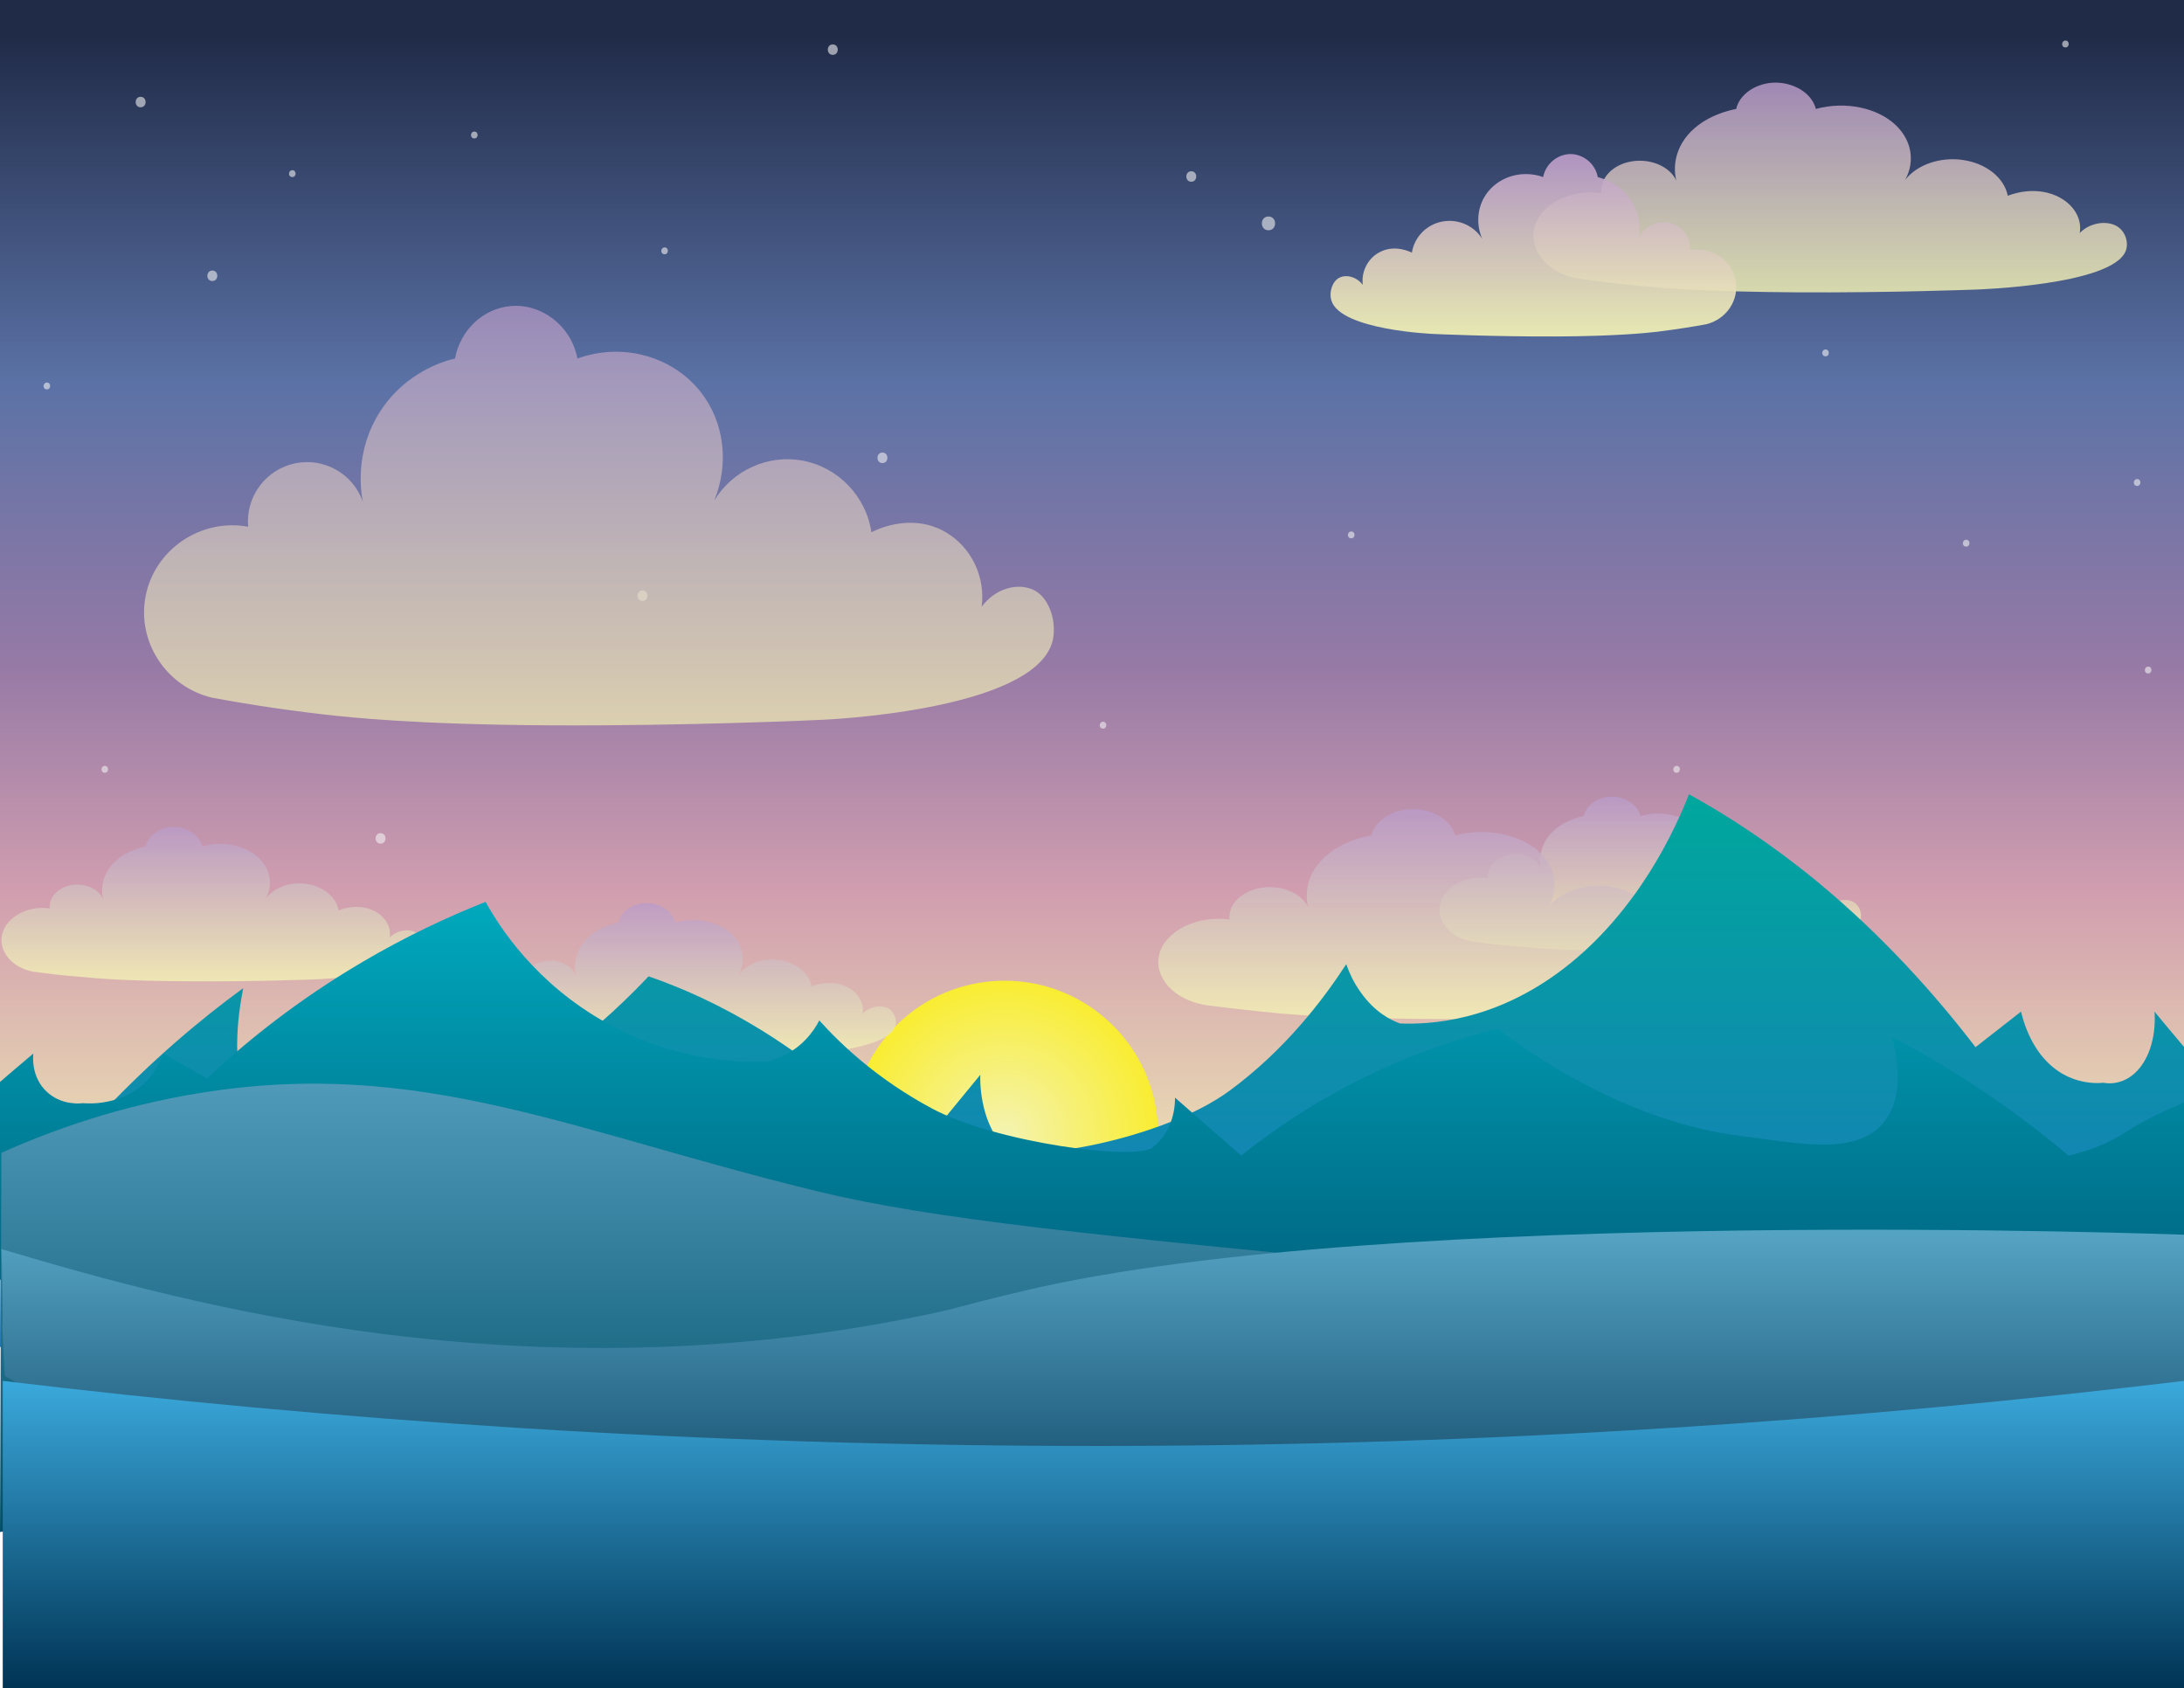
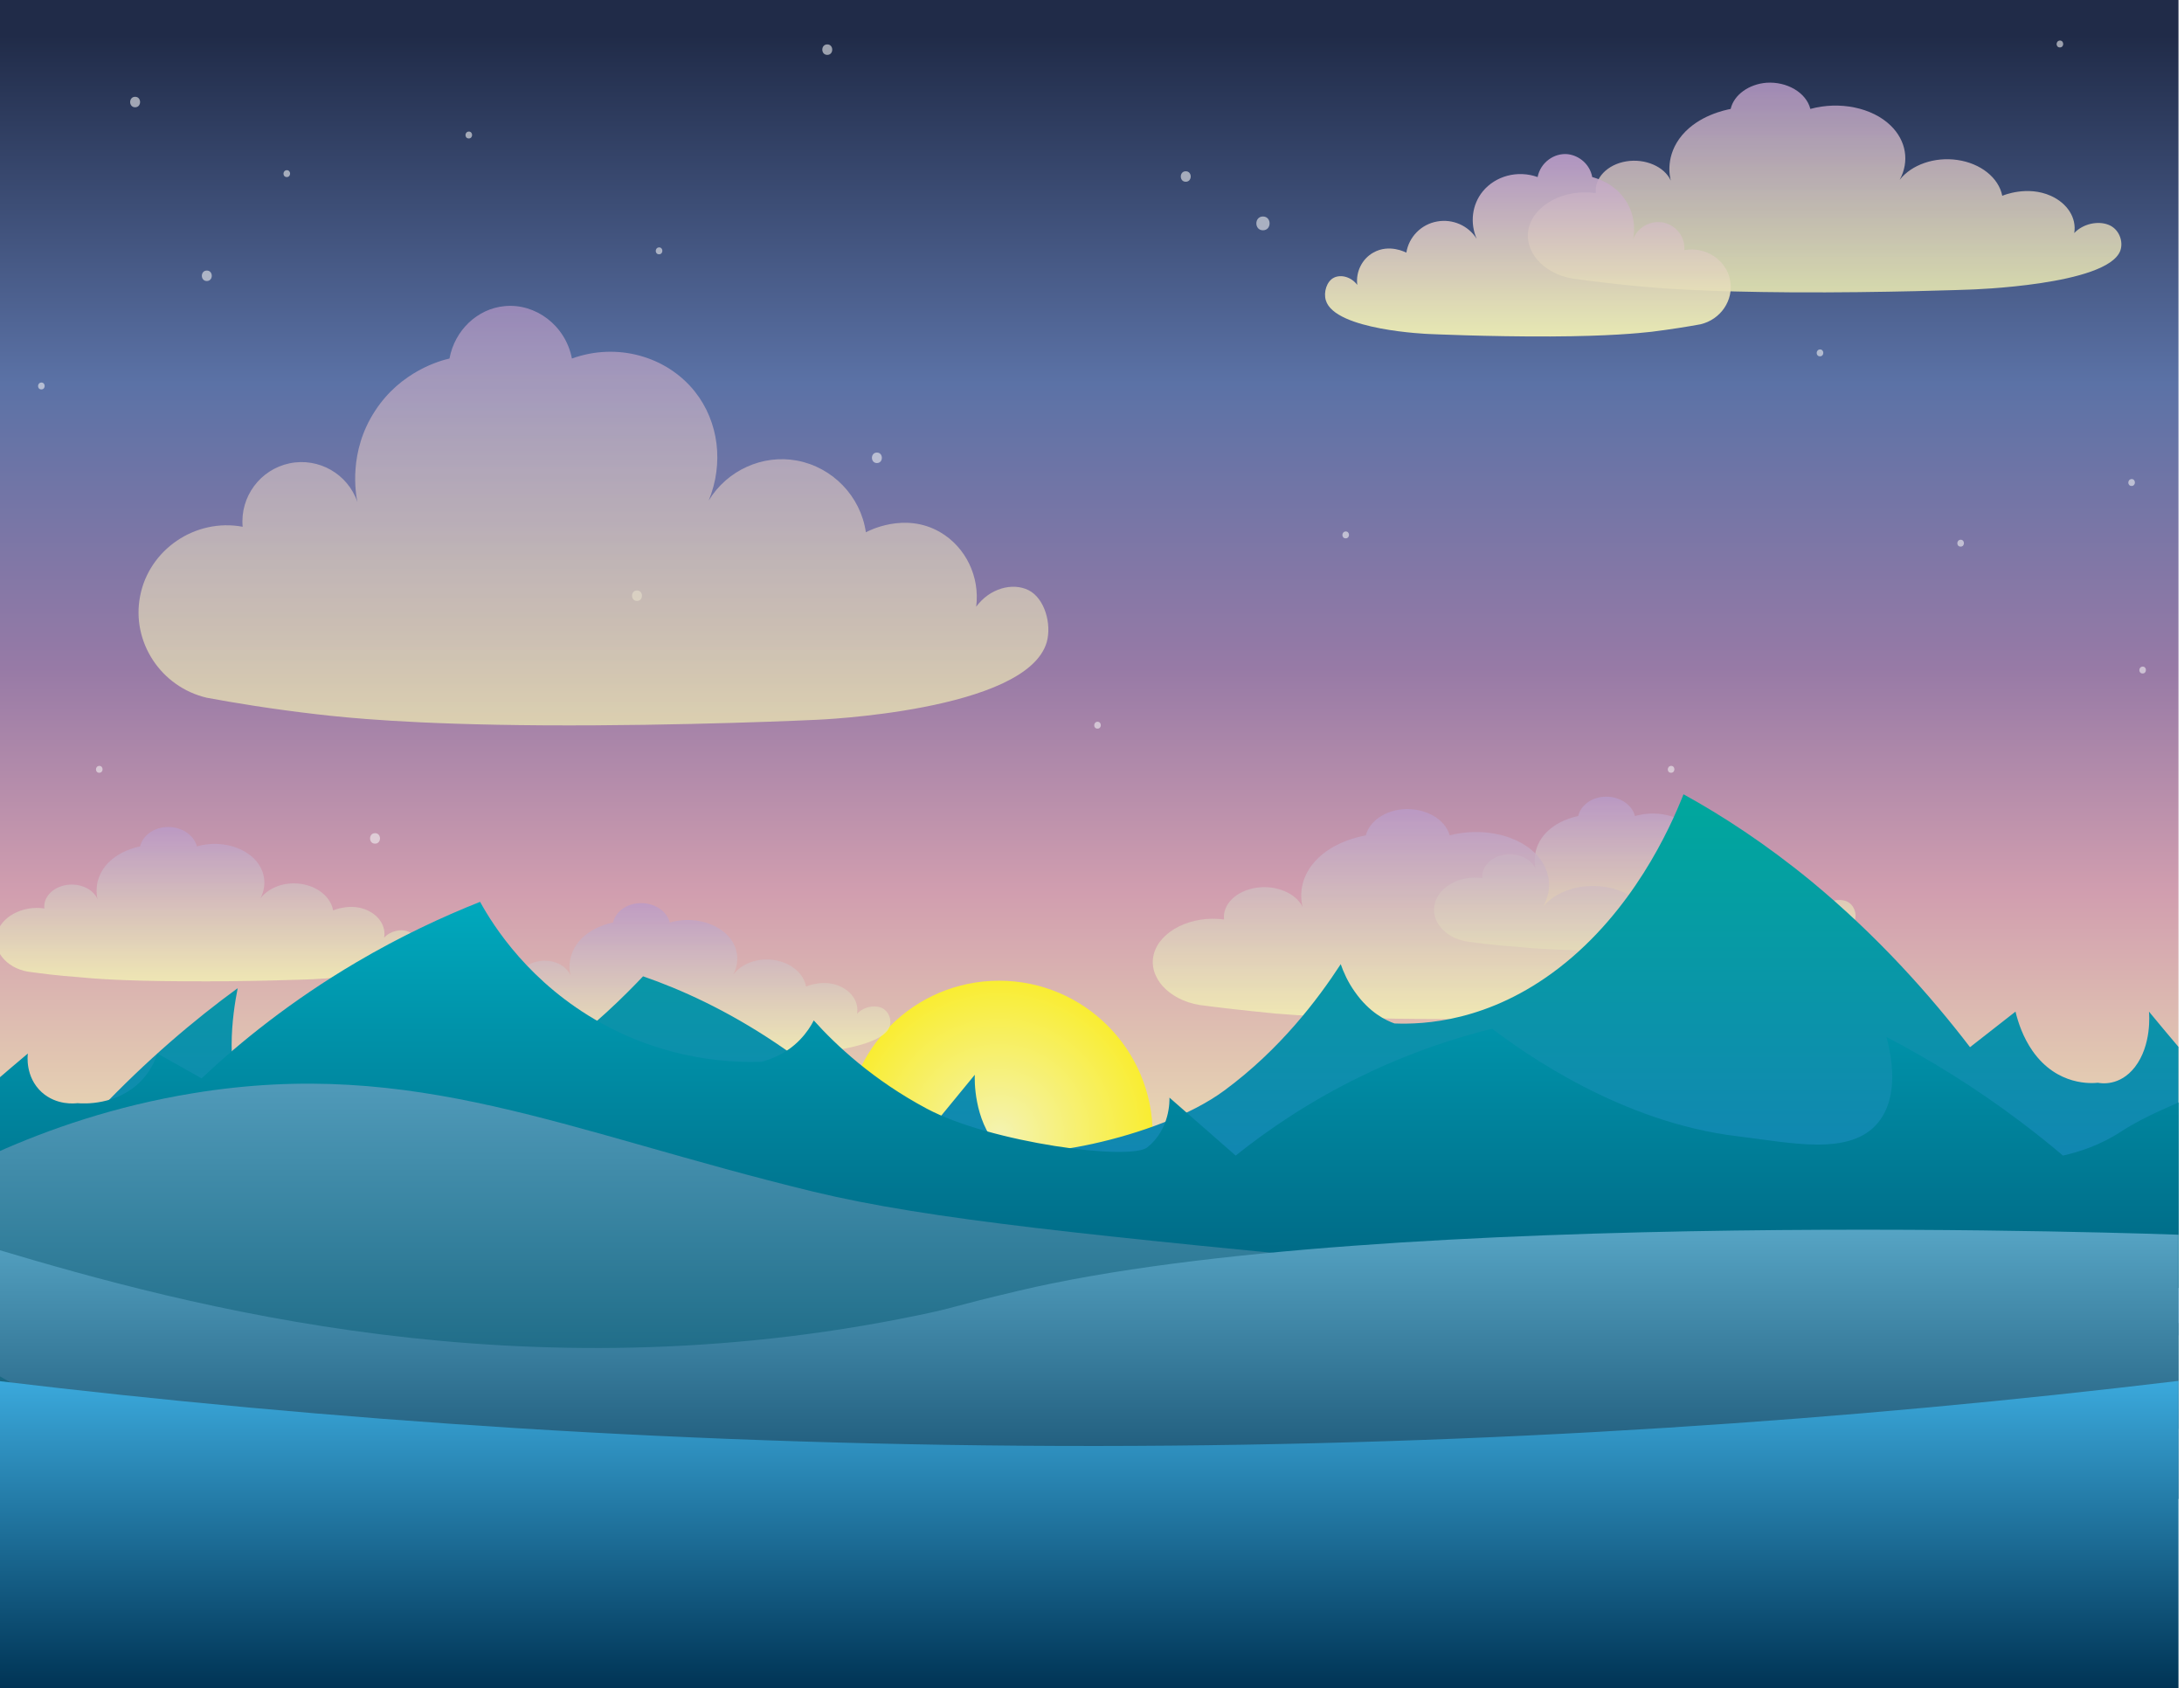
- <svg xmlns="http://www.w3.org/2000/svg" enable-background="new 0 0 792 612" version="1.1" viewBox="0 0 792 612">
+ <svg xmlns="http://www.w3.org/2000/svg" enable-background="new 0 0 792 612" version="1.1" viewBox="2 0 792 612">
  <style type="text/css">
	.st0{fill:url(#t);}
	.st1{opacity:0.59;}
	.st2{fill:#F1F2F2;}
	.st3{fill:url(#u);}
	.st4{opacity:0.68;fill:url(#v);}
	.st5{opacity:0.82;fill:url(#w);}
	.st6{opacity:0.92;fill:url(#x);}
	.st7{opacity:0.79;fill:url(#y);}
	.st8{opacity:0.79;fill:url(#z);}
	.st9{opacity:0.79;fill:url(#aa);}
	.st10{opacity:0.79;fill:url(#ab);}
	.st11{fill:url(#o);}
	.st12{fill:url(#p);}
	.st13{fill:url(#q);}
	.st14{fill:url(#r);}
	.st15{fill:url(#s);}
	.st16{fill:url(#SVGID_15_);}
	.st17{fill:url(#SVGID_16_);}
	.st18{opacity:0.68;fill:url(#SVGID_17_);}
	.st19{opacity:0.82;fill:url(#SVGID_18_);}
	.st20{opacity:0.92;fill:url(#SVGID_19_);}
	.st21{opacity:0.79;fill:url(#SVGID_20_);}
	.st22{opacity:0.79;fill:url(#SVGID_21_);}
	.st23{opacity:0.79;fill:url(#SVGID_22_);}
	.st24{opacity:0.79;fill:url(#SVGID_23_);}
	.st25{fill:url(#SVGID_24_);}
	.st26{fill:url(#SVGID_25_);}
	.st27{fill:url(#SVGID_26_);}
	.st28{fill:url(#SVGID_27_);}
	.st29{fill:url(#SVGID_28_);}
	.st30{fill:url(#SVGID_29_);}
	.st31{fill:url(#SVGID_30_);}
	.st32{opacity:0.68;fill:url(#SVGID_31_);}
	.st33{opacity:0.82;fill:url(#SVGID_32_);}
	.st34{opacity:0.92;fill:url(#SVGID_33_);}
	.st35{opacity:0.79;fill:url(#SVGID_34_);}
	.st36{opacity:0.79;fill:url(#SVGID_35_);}
	.st37{opacity:0.79;fill:url(#SVGID_36_);}
	.st38{opacity:0.79;fill:url(#SVGID_37_);}
	.st39{fill:url(#SVGID_38_);}
	.st40{fill:url(#SVGID_39_);}
	.st41{fill:url(#SVGID_40_);}
	.st42{fill:url(#SVGID_41_);}
	.st43{fill:url(#SVGID_42_);}
	.st44{fill:url(#SVGID_43_);}
	.st45{fill:url(#SVGID_44_);}
	.st46{opacity:0.68;fill:url(#SVGID_45_);}
	.st47{opacity:0.82;fill:url(#SVGID_46_);}
	.st48{opacity:0.92;fill:url(#SVGID_47_);}
	.st49{opacity:0.79;fill:url(#SVGID_48_);}
	.st50{opacity:0.79;fill:url(#SVGID_49_);}
	.st51{opacity:0.79;fill:url(#SVGID_50_);}
	.st52{opacity:0.79;fill:url(#SVGID_51_);}
	.st53{fill:url(#SVGID_52_);}
	.st54{fill:url(#SVGID_53_);}
	.st55{fill:url(#SVGID_54_);}
	.st56{fill:url(#SVGID_55_);}
	.st57{fill:url(#SVGID_56_);}
	.st58{fill:url(#SVGID_57_);}
	.st59{fill:url(#SVGID_58_);}
	.st60{opacity:0.68;fill:url(#SVGID_59_);}
	.st61{opacity:0.82;fill:url(#SVGID_60_);}
	.st62{opacity:0.92;fill:url(#SVGID_61_);}
	.st63{opacity:0.79;fill:url(#SVGID_62_);}
	.st64{opacity:0.79;fill:url(#SVGID_63_);}
	.st65{opacity:0.79;fill:url(#SVGID_64_);}
	.st66{opacity:0.79;fill:url(#SVGID_65_);}
	.st67{fill:url(#SVGID_66_);}
	.st68{fill:url(#SVGID_67_);}
	.st69{fill:url(#SVGID_68_);}
	.st70{fill:url(#SVGID_69_);}
	.st71{fill:url(#SVGID_70_);}
</style>
  <linearGradient id="t" x1="396" x2="396" y1="-9.0949e-13" y2="456" gradientUnits="userSpaceOnUse">
    <stop stop-color="#202B48" offset=".028" />
    <stop stop-color="#5B72A6" offset=".305" />
    <stop stop-color="#977AA6" offset=".531" />
    <stop stop-color="#D19EAF" offset=".71" />
    <stop stop-color="#F4F3B4" offset=".995" />
  </linearGradient>
  <rect class="st0" width="792" height="456" />
  <g class="st1">
    <path class="st2" d="m302 19.9c2.4 0 2.4-3.8 0-3.8s-2.4 3.8 0 3.8z" />
    <path class="st2" d="m460 83.5c3.2 0 3.2-5 0-5s-3.2 5 0 5z" />
    <path class="st2" d="m172 50.2c1.6 0 1.6-2.5 0-2.5-1.6 0.1-1.6 2.5 0 2.5z" />
    <path class="st2" d="m241 92.2c1.6 0 1.6-2.5 0-2.5-1.6 0.1-1.6 2.5 0 2.5z" />
    <path class="st2" d="m400 264.2c1.6 0 1.6-2.5 0-2.5-1.6 0.1-1.6 2.5 0 2.5z" />
    <path class="st2" d="m490 195.2c1.6 0 1.6-2.5 0-2.5-1.6 0.1-1.6 2.5 0 2.5z" />
    <path class="st2" d="m608 280.2c1.6 0 1.6-2.5 0-2.5-1.6 0.1-1.6 2.5 0 2.5z" />
    <path class="st2" d="m713 198.2c1.6 0 1.6-2.5 0-2.5-1.6 0.1-1.6 2.5 0 2.5z" />
    <path class="st2" d="m775 176.2c1.6 0 1.6-2.5 0-2.5-1.6 0.1-1.6 2.5 0 2.5z" />
    <path class="st2" d="m779 244.2c1.6 0 1.6-2.5 0-2.5-1.6 0.1-1.6 2.5 0 2.5z" />
    <path class="st2" d="m662 129.2c1.6 0 1.6-2.5 0-2.5-1.6 0.1-1.6 2.5 0 2.5z" />
    <path class="st2" d="m749 17.2c1.6 0 1.6-2.5 0-2.5-1.6 0.1-1.6 2.5 0 2.5z" />
    <path class="st2" d="m38 280.2c1.6 0 1.6-2.5 0-2.5-1.6 0.1-1.6 2.5 0 2.5z" />
    <path class="st2" d="m17 141.2c1.6 0 1.6-2.5 0-2.5-1.6 0.1-1.6 2.5 0 2.5z" />
    <path class="st2" d="m106 64.2c1.6 0 1.6-2.5 0-2.5-1.6 0.1-1.6 2.5 0 2.5z" />
    <path class="st2" d="m51 38.9c2.4 0 2.4-3.8 0-3.8s-2.4 3.8 0 3.8z" />
    <path class="st2" d="m77 101.9c2.4 0 2.4-3.8 0-3.8s-2.4 3.8 0 3.8z" />
    <path class="st2" d="m432 65.9c2.4 0 2.4-3.8 0-3.8s-2.4 3.8 0 3.8z" />
    <path class="st2" d="m320 167.9c2.4 0 2.4-3.8 0-3.8s-2.4 3.8 0 3.8z" />
    <path class="st2" d="m138 305.9c2.4 0 2.4-3.8 0-3.8s-2.4 3.8 0 3.8z" />
    <path class="st2" d="m233 217.9c2.4 0 2.4-3.8 0-3.8s-2.4 3.8 0 3.8z" />
  </g>
  <radialGradient id="u" cx="364.35" cy="411.29" r="55.708" gradientUnits="userSpaceOnUse">
    <stop stop-color="#F4F3B0" offset=".01" />
    <stop stop-color="#F9ED32" offset="1" />
  </radialGradient>
  <circle class="st3" cx="364.3" cy="411.3" r="55.7" />
  <linearGradient id="v" x1="217.2" x2="217.2" y1="110.9" y2="263.03" gradientUnits="userSpaceOnUse">
    <stop stop-color="#BA9BC9" offset="0" />
    <stop stop-color="#F4F3B4" offset=".995" />
  </linearGradient>
  <path class="st4" d="m77 253c-16.7-3.9-27.4-20.3-24.2-36.8 3.2-16.9 20-28.4 37.2-25.2-1-10.9 6.4-20.8 17-23 10.5-2.2 21.1 3.8 24.6 14-0.6-3-3.3-18.2 6.4-33 9.4-14.5 23.9-18.3 27-19 1.9-10.3 10.2-18.1 20-19 11.2-1.1 22.1 7 24.4 19 16.3-5.9 34.3-0.9 44.6 12 8.7 11 10.5 26.1 5 39.5 6.7-11 19.5-16.8 32-14.5 12.9 2.4 23.1 12.9 25 26 0.6-0.3 14-7.6 27 0 9.2 5.4 14.4 16.1 13 27 4.9-6.7 13.2-8.9 19-6 5.9 3 8.4 12.3 6.6 18.8-7.2 25.2-83.6 28.2-83.6 28.2s-48.4 2.3-99 2c-47.8-0.3-71.7-2.8-82-4-16.5-1.9-30.3-4.2-40-6z" />
  <linearGradient id="w" x1="663.58" x2="663.58" y1="29.904" y2="105.97" gradientUnits="userSpaceOnUse">
    <stop stop-color="#BA9BC9" offset="0" />
    <stop stop-color="#F4F3B4" offset=".995" />
  </linearGradient>
  <path class="st5" d="m572.2 101c-10.9-1.9-17.8-10.2-15.8-18.4 2.1-8.5 13-14.2 24.3-12.6-0.6-5.4 4.2-10.4 11.1-11.5 6.8-1.1 13.8 1.9 16.1 7-0.4-1.5-2.1-9.1 4.1-16.5 6.1-7.2 15.6-9.1 17.6-9.5 1.2-5.2 6.7-9 13-9.5 7.3-0.5 14.4 3.5 15.9 9.5 10.6-2.9 22.4-0.5 29.1 6 5.7 5.5 6.9 13.1 3.3 19.7 4.3-5.5 12.7-8.4 20.9-7.2 8.4 1.2 15 6.4 16.3 13 0.4-0.2 9.1-3.8 17.6 0 6 2.7 9.4 8 8.5 13.5 3.2-3.4 8.6-4.5 12.4-3 3.9 1.5 5.5 6.1 4.3 9.4-4.7 12.6-54.5 14.1-54.5 14.1s-31.6 1.2-64.6 1c-31.2-0.2-46.8-1.4-53.5-2-10.8-1-19.8-2.1-26.1-3z" />
  <linearGradient id="x" x1="267.39" x2="267.39" y1="55.904" y2="122" gradientTransform="matrix(-1.1403 0 0 1 860.91 0)" gradientUnits="userSpaceOnUse">
    <stop stop-color="#BA9BC9" offset="0" />
    <stop stop-color="#F4F3B4" offset=".995" />
  </linearGradient>
  <path class="st6" d="m618.6 117.6c7.4-1.7 12.2-8.8 10.8-16-1.4-7.4-8.9-12.3-16.6-10.9 0.4-4.7-2.9-9-7.6-10-4.7-0.9-9.4 1.7-11 6.1 0.3-1.3 1.5-7.9-2.8-14.3-4.2-6.3-10.7-7.9-12-8.3-0.8-4.5-4.6-7.8-8.9-8.3-5-0.5-9.9 3.1-10.9 8.3-7.3-2.6-15.3-0.4-19.9 5.2-3.9 4.8-4.7 11.4-2.2 17.2-3-4.8-8.7-7.3-14.3-6.3-5.8 1-10.3 5.6-11.2 11.3-0.3-0.1-6.2-3.3-12 0-4.1 2.3-6.4 7-5.8 11.7-2.2-2.9-5.9-3.9-8.5-2.6s-3.8 5.3-2.9 8.2c3.2 10.9 37.3 12.2 37.3 12.2s21.6 1 44.2 0.9c21.3-0.1 32-1.2 36.6-1.7 7.2-0.9 13.3-1.9 17.7-2.7z" />
  <linearGradient id="y" x1="248.47" x2="248.47" y1="327.57" y2="383.6" gradientUnits="userSpaceOnUse">
    <stop stop-color="#BA9BC9" offset="0" />
    <stop stop-color="#F4F3B4" offset=".995" />
  </linearGradient>
  <path class="st7" d="m183.5 379.9c-7.7-1.4-12.7-7.5-11.2-13.6 1.5-6.2 9.3-10.5 17.3-9.3-0.5-4 3-7.7 7.9-8.5s9.8 1.4 11.4 5.2c-0.3-1.1-1.5-6.7 2.9-12.2 4.4-5.3 11.1-6.7 12.5-7 0.9-3.8 4.7-6.7 9.3-7 5.2-0.4 10.2 2.6 11.3 7 7.6-2.2 15.9-0.3 20.7 4.4 4 4 4.9 9.6 2.3 14.5 3.1-4.1 9-6.2 14.8-5.3 6 0.9 10.7 4.7 11.6 9.6 0.3-0.1 6.5-2.8 12.5 0 4.3 2 6.7 5.9 6 9.9 2.3-2.5 6.1-3.3 8.8-2.2s3.9 4.5 3 6.9c-3.3 9.3-38.7 10.4-38.7 10.4s-22.5 0.9-45.9 0.7c-22.2-0.1-33.3-1-38-1.5-7.6-0.5-14-1.3-18.5-2z" />
  <linearGradient id="z" x1="77" x2="77" y1="299.93" y2="355.96" gradientUnits="userSpaceOnUse">
    <stop stop-color="#BA9BC9" offset="0" />
    <stop stop-color="#F4F3B4" offset=".995" />
  </linearGradient>
  <path class="st8" d="m12 352.3c-7.7-1.4-12.7-7.5-11.2-13.6 1.5-6.2 9.3-10.5 17.3-9.3-0.5-4 3-7.7 7.9-8.5s9.8 1.4 11.4 5.2c-0.3-1.1-1.5-6.7 2.9-12.2 4.4-5.3 11.1-6.7 12.5-7 0.9-3.8 4.7-6.7 9.3-7 5.2-0.4 10.2 2.6 11.3 7 7.6-2.2 15.9-0.3 20.7 4.4 4 4 4.9 9.6 2.3 14.5 3.1-4.1 9-6.2 14.8-5.3 6 0.9 10.7 4.7 11.6 9.6 0.3-0.1 6.5-2.8 12.5 0 4.3 2 6.7 5.9 6 9.9 2.3-2.5 6.1-3.3 8.8-2.2s3.9 4.5 3 6.9c-3.3 9.3-38.7 10.4-38.7 10.4s-22.5 0.9-45.9 0.7c-22.2-0.1-33.3-1-38-1.5-7.6-0.5-14-1.4-18.5-2z" />
  <linearGradient id="aa" x1="598.53" x2="598.53" y1="288.97" y2="345" gradientUnits="userSpaceOnUse">
    <stop stop-color="#BA9BC9" offset="0" />
    <stop stop-color="#F4F3B4" offset=".995" />
  </linearGradient>
  <path class="st9" d="m533.5 341.3c-7.7-1.4-12.7-7.5-11.2-13.6 1.5-6.2 9.3-10.5 17.3-9.3-0.5-4 3-7.7 7.9-8.5s9.8 1.4 11.4 5.2c-0.3-1.1-1.5-6.7 2.9-12.2 4.4-5.3 11.1-6.7 12.5-7 0.9-3.8 4.7-6.7 9.3-7 5.2-0.4 10.2 2.6 11.3 7 7.6-2.2 15.9-0.3 20.7 4.4 4 4 4.9 9.6 2.3 14.5 3.1-4.1 9-6.2 14.8-5.3 6 0.9 10.7 4.7 11.6 9.6 0.3-0.1 6.5-2.8 12.5 0 4.3 2 6.7 5.9 6 9.9 2.3-2.5 6.1-3.3 8.8-2.2s3.9 4.5 3 6.9c-3.3 9.3-38.7 10.4-38.7 10.4s-22.5 0.9-45.9 0.7c-22.2-0.1-33.3-1-38-1.5-7.6-0.5-13.9-1.3-18.5-2z" />
  <linearGradient id="ab" x1="532.94" x2="532.94" y1="293.32" y2="369.39" gradientUnits="userSpaceOnUse">
    <stop stop-color="#BA9BC9" offset="0" />
    <stop stop-color="#F4F3B4" offset=".995" />
  </linearGradient>
  <path class="st10" d="m437 364.4c-11.4-1.9-18.7-10.2-16.6-18.4 2.2-8.5 13.7-14.2 25.5-12.6-0.7-5.4 4.4-10.4 11.6-11.5s14.4 1.9 16.9 7c-0.4-1.5-2.2-9.1 4.4-16.5 6.4-7.2 16.4-9.1 18.5-9.5 1.3-5.2 7-9 13.7-9.5 7.7-0.5 15.1 3.5 16.7 9.5 11.2-2.9 23.5-0.5 30.5 6 5.9 5.5 7.2 13.1 3.4 19.8 4.6-5.5 13.3-8.4 21.9-7.2 8.9 1.2 15.8 6.4 17.1 13 0.4-0.2 9.6-3.8 18.5 0 6.3 2.7 9.8 8 8.9 13.5 3.4-3.4 9.1-4.5 13-3 4.1 1.5 5.8 6.1 4.5 9.4-4.9 12.6-57.1 14.1-57.2 14.1 0 0-33.1 1.2-67.7 1-32.7-0.2-49.1-1.4-56.1-2-11.4-1.1-20.8-2.2-27.5-3.1z" />
  <linearGradient id="o" x1="399.86" x2="399.86" y1="288" y2="488.37" gradientTransform="matrix(-1 0 0 1 795.86 0)" gradientUnits="userSpaceOnUse">
    <stop stop-color="#00A79D" offset=".01" />
    <stop stop-color="#1B75BC" offset="1" />
  </linearGradient>
  <path class="st11" d="m792 379.6c-3.6-4.3-7.2-8.5-10.7-12.8 0.1 1 1 12.2-5.1 20.1-5.5 7.1-12.4 5.9-13.4 5.7-2.1 0.2-14.7 1.3-23.7-11.5-3.5-5-5.3-10.5-6.2-14.3l-16.5 12.9c-14.4-18.8-33.5-40.3-57.6-60.2-16.6-13.6-32.3-23.8-46.3-31.5-5 12.7-18.5 42.4-45.2 63-25.4 19.6-49.2 20.5-59.6 20.1-3.1-1.1-9.1-3.9-14.4-11.5-2.5-3.5-4.1-7.1-5.1-10-8.4 12.9-22.1 31-42.2 45.8-24 17.8-75.9 27.1-82.3 20.1-8.6-9.6-8.3-24.2-8.2-25.8-8.2 10-16.5 20.1-24.7 30.1-11.7-13.1-27.4-28.2-47.3-41.5-18-12.1-34.7-19.6-48.3-24.3-11.8 12.5-48.1 48.7-91.5 55.9-19.7 3.3-42.1 10.5-52.4-7.2-8.1-13.7-5-34.9-3.1-44.4-15.9 11.6-33 26.1-50.4 44.4-5.4 5.7-10.6 11.5-15.4 17.2-5.9-1.8-22-12.7-22-12.7l-0.4 81.2s525.6-2.8 792-4.2" />
  <linearGradient id="p" x1="396" x2="396" y1="327" y2="466.99" gradientUnits="userSpaceOnUse">
    <stop stop-color="#00A9BD" offset="0" />
    <stop stop-color="#006582" offset="1" />
  </linearGradient>
  <path class="st12" d="m0 392.3c4-3.4 8-6.9 12.1-10.3-0.1 0.7-1 8.5 5 14 5.4 4.9 12.1 4.1 13 4 2.1 0.2 14.3 0.9 23-8 3.4-3.5 5.1-7.3 6-10 5.3 3 10.7 6 16 9 14-13.2 32.6-28.2 56-42 16.1-9.5 31.4-16.6 45-22 4.9 8.9 18 29.6 44 44 24.7 13.7 47.8 14.3 58 14 3-0.8 8.9-2.7 14-8 2.4-2.5 4-5 5-7 8.1 9 21.5 21.6 41 32 23.3 12.4 73.8 19 80 14 8.3-6.7 8-16.9 8-18l24 21c11.4-9.1 26.7-19.7 46-29 17.5-8.5 33.7-13.7 47-17 11.5 8.7 46.8 34 89 39 19.2 2.3 40.9 7.4 51-5 7.8-9.6 4.8-24.3 3-31 15.5 8.1 32.1 18.2 49 31 5.3 4 10.3 8 15 12 5.8-1.3 13.5-3.7 21.4-8.9 8.4-5.5 20.5-10.2 20.6-10.4v67.3l-792.1-3" />
  <linearGradient id="q" x1="396" x2="396" y1="392.86" y2="555.38" gradientUnits="userSpaceOnUse">
    <stop stop-color="#509AB9" offset="0" />
    <stop stop-color="#004F68" offset="1" />
  </linearGradient>
  <path class="st13" d="m0.5 418c19.2-8.6 43.3-17 71.5-21.6 80.5-13.2 135.5 14 225 35.7 42.3 10.2 100.2 15.8 216 27 123 11.9 279 20.6 279 20.6v38.4s-779.3 34.2-792 37.4c0.5-137.5 0-0.1 0.5-137.5z" />
  <linearGradient id="r" x1="396.26" x2="396.26" y1="445.88" y2="578.61" gradientUnits="userSpaceOnUse">
    <stop stop-color="#56A4C4" offset="0" />
    <stop stop-color="#003151" offset="1" />
  </linearGradient>
  <path class="st14" d="m0.5 452.9c69.9 20.9 191.2 53.6 334 24.1 15.1-3.1 9.9-2.6 37-9 131.5-31.1 420.5-20.3 420.5-20.3s0 96.5 0 95.8-537.3 103.9-790.3-44.6c-1.6-33.2-0.2-3.2-1-39.9-0.1-1.8-0.1-3.9-0.2-6.1z" />
  <linearGradient id="s" x1="396.5" x2="396.5" y1="500.7" y2="612.05" gradientUnits="userSpaceOnUse">
    <stop stop-color="#3BA9DC" offset="0" />
    <stop stop-color="#003455" offset="1" />
  </linearGradient>
  <path class="st15" d="m792 500.7c-116.6 14-248.1 23.5-392.2 23.6-146.7 0.1-280.5-9.4-398.8-23.6v111.4h791v-111.4z" />
</svg>
